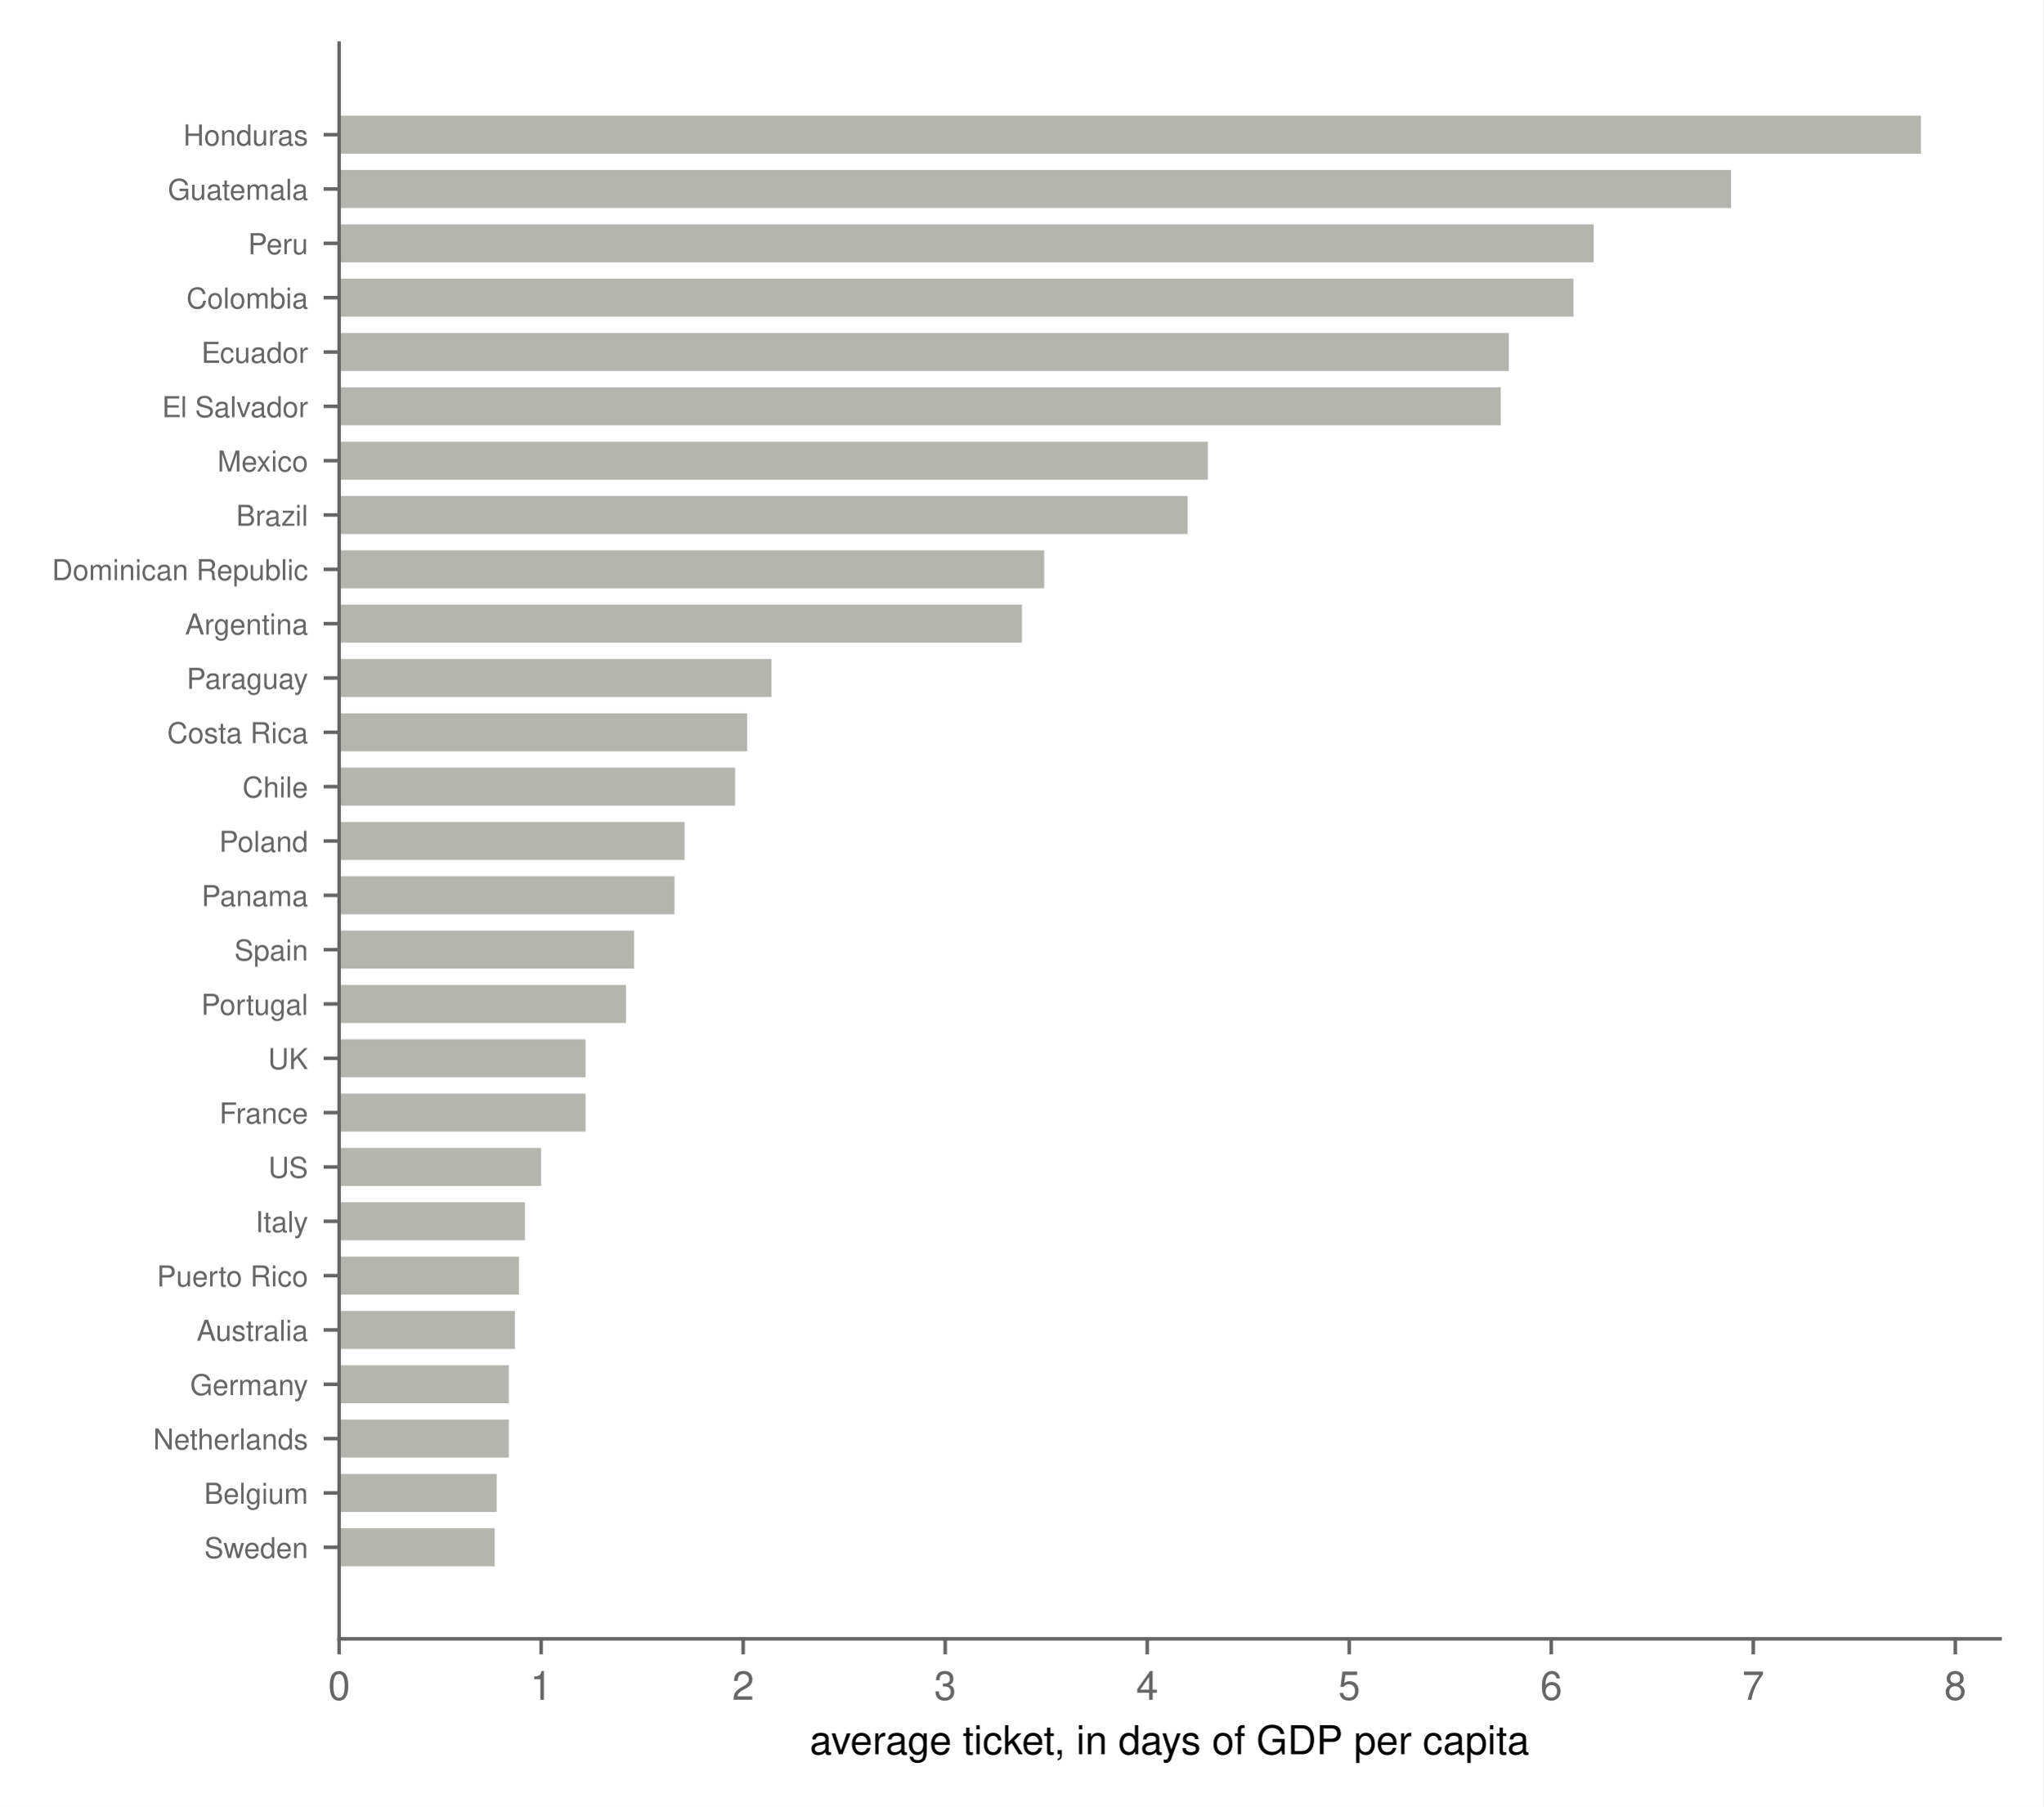
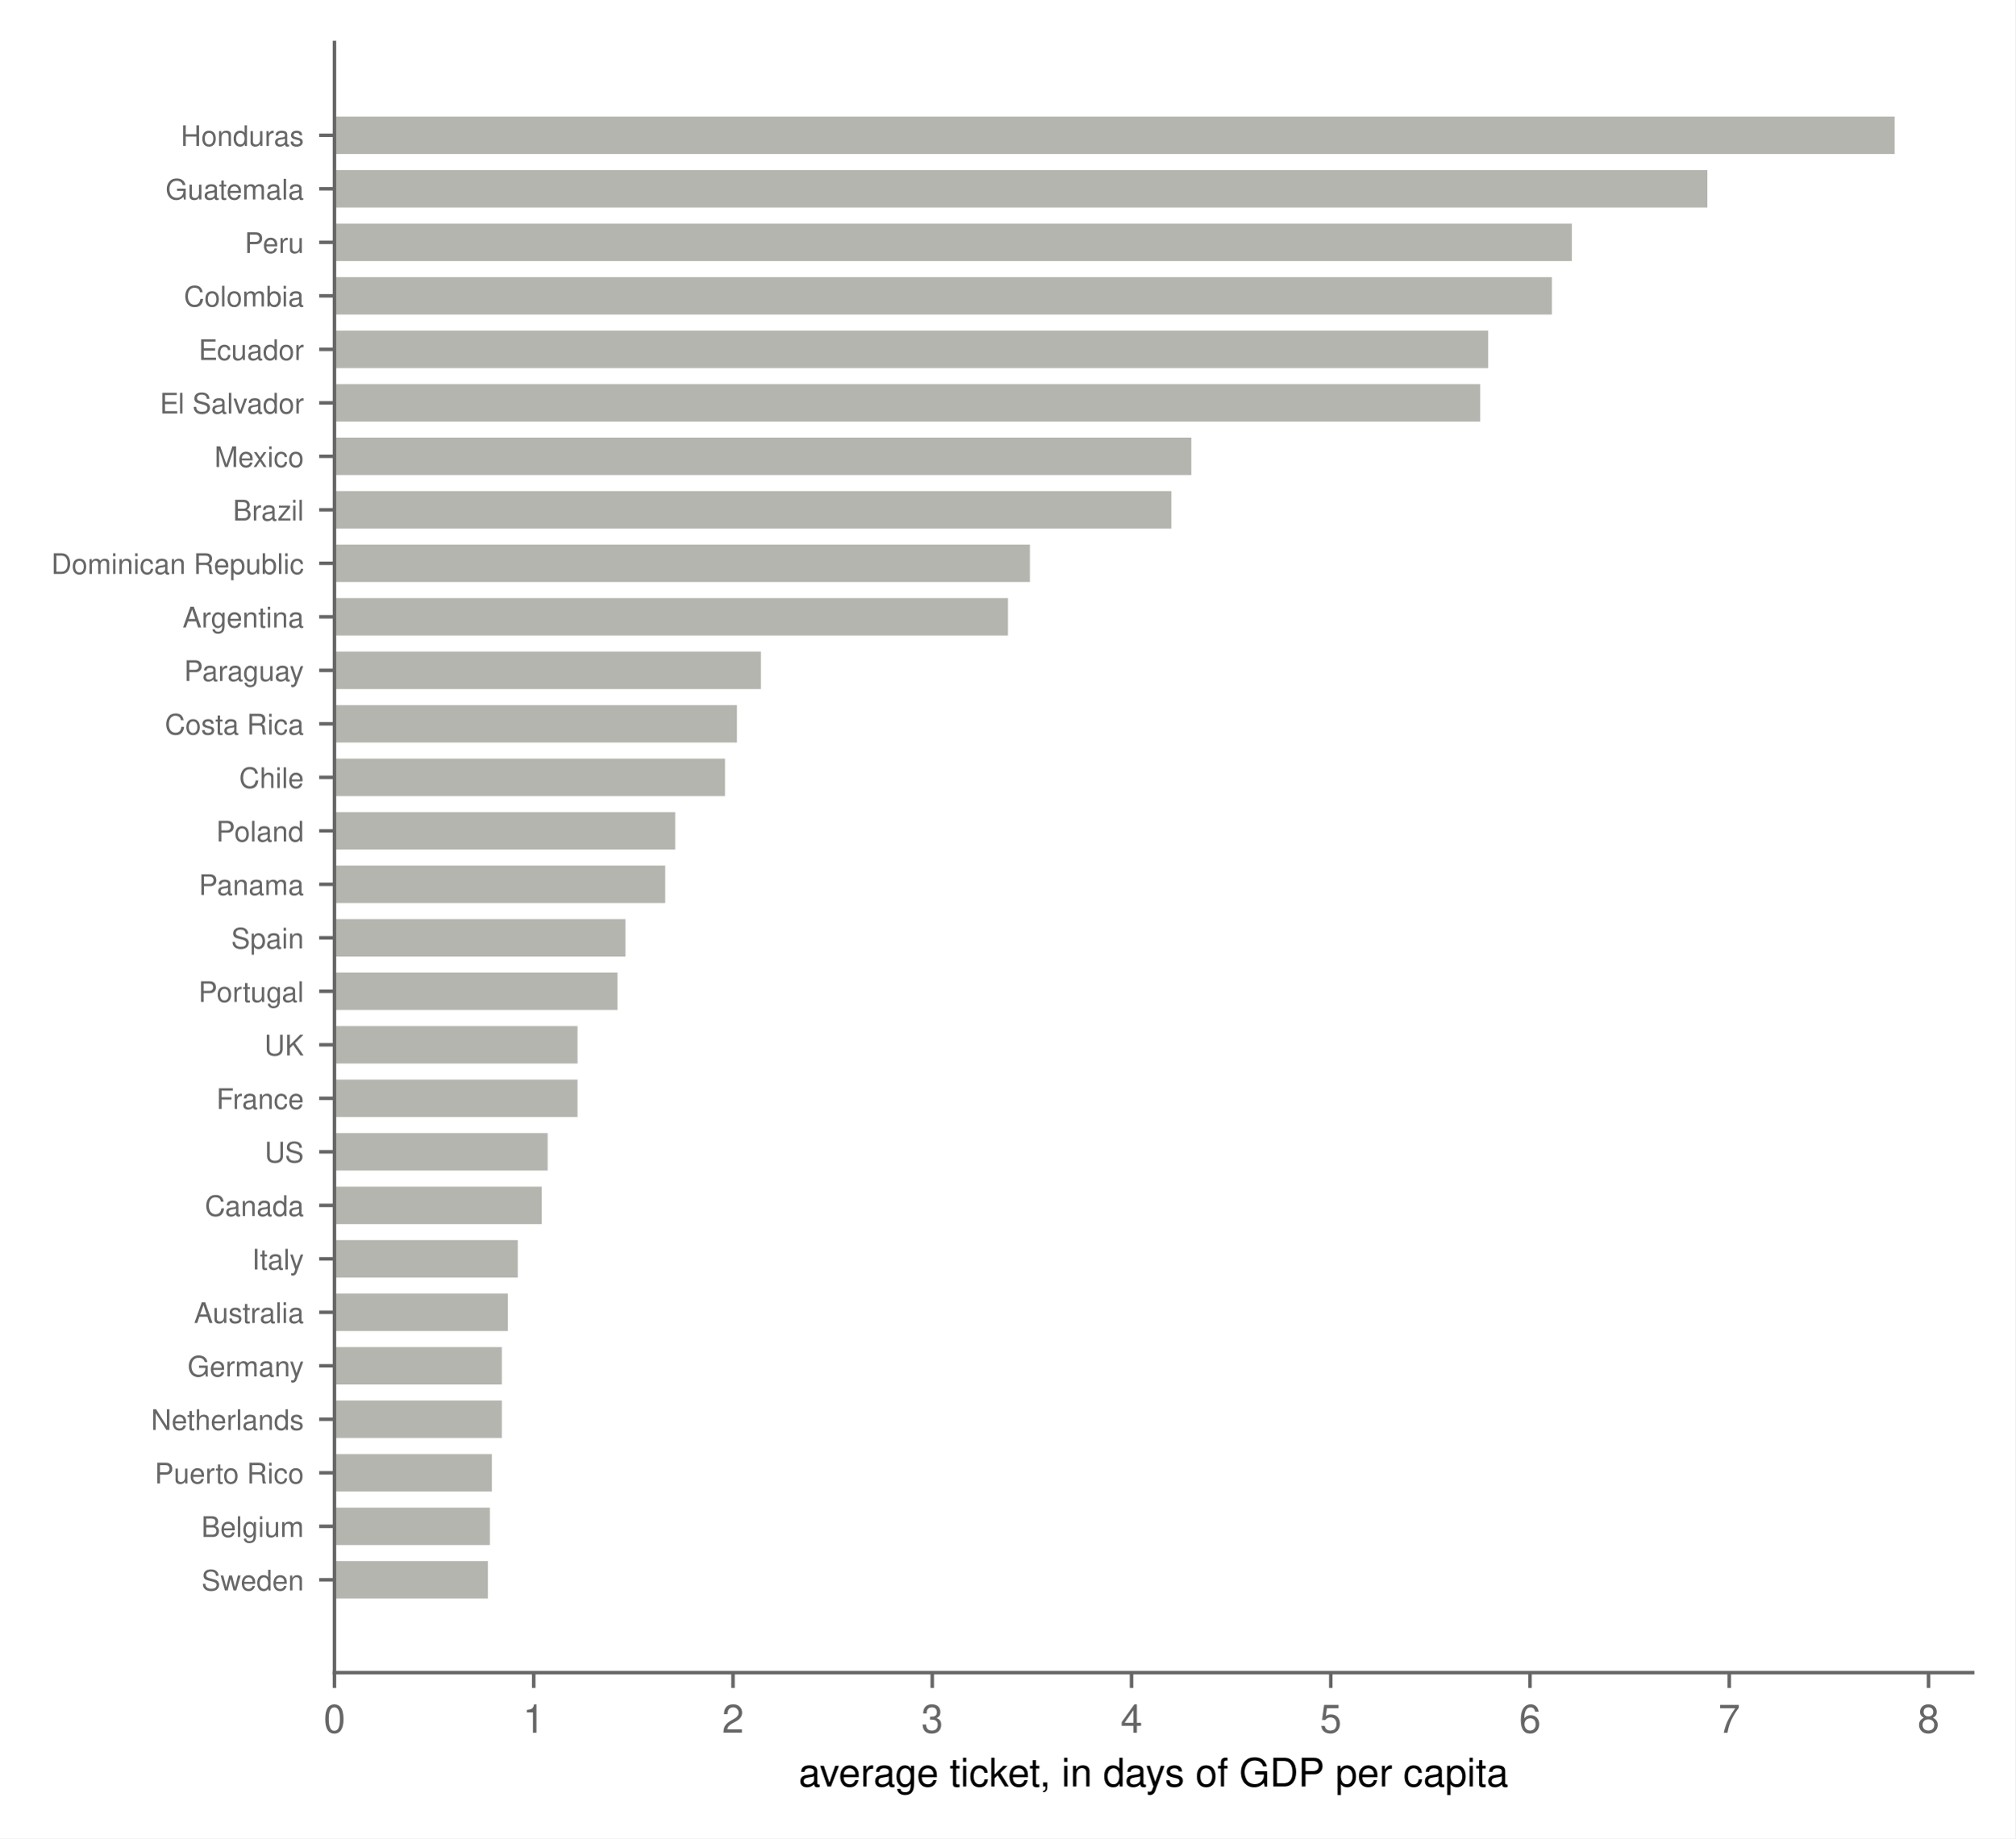
- <svg xmlns="http://www.w3.org/2000/svg" xmlns:xlink="http://www.w3.org/1999/xlink" width="460.8pt" height="407.52pt" viewBox="0 0 460.8 407.52" version="1.1">
+ <svg xmlns="http://www.w3.org/2000/svg" xmlns:xlink="http://www.w3.org/1999/xlink" width="460.8pt" height="420.48pt" viewBox="0 0 460.8 420.48" version="1.1">
  <defs>
    <style type="text/css">*{stroke-linejoin: round; stroke-linecap: butt}</style>
  </defs>
  <g id="figure_1">
    <g id="patch_1">
-       <path d="M 0 407.52  L 460.8 407.52  L 460.8 0  L 0 0  z " style="fill: #ffffff" />
+       <path d="M 0 420.48  L 460.8 420.48  L 460.8 0  L 0 0  z " style="fill: #ffffff" />
    </g>
    <g id="axes_1">
      <g id="patch_2">
-         <path d="M 76.48 369.611  L 451.08 369.611  L 451.08 9.72  L 76.48 9.72  z " style="fill: #ffffff" />
+         <path d="M 76.48 382.571  L 451.08 382.571  L 451.08 9.72  L 76.48 9.72  z " style="fill: #ffffff" />
      </g>
      <g id="patch_3">
-         <path d="M 76.48 34.656  L 433.242 34.656  L 433.242 26.079  L 76.48 26.079  z " clip-path="url(#p862c2f591e)" style="fill: #b5b5b0" />
+         <path d="M 76.48 35.233  L 433.242 35.233  L 433.242 26.668  L 76.48 26.668  z " clip-path="url(#p5f9b848b86)" style="fill: #b5b5b0" />
      </g>
      <g id="patch_4">
-         <path d="M 76.48 46.91  L 390.412 46.91  L 390.412 38.332  L 76.48 38.332  z " clip-path="url(#p862c2f591e)" style="fill: #b5b5b0" />
+         <path d="M 76.48 47.47  L 390.412 47.47  L 390.412 38.904  L 76.48 38.904  z " clip-path="url(#p5f9b848b86)" style="fill: #b5b5b0" />
      </g>
      <g id="patch_5">
-         <path d="M 76.48 59.164  L 359.429 59.164  L 359.429 50.586  L 76.48 50.586  z " clip-path="url(#p862c2f591e)" style="fill: #b5b5b0" />
+         <path d="M 76.48 59.707  L 359.429 59.707  L 359.429 51.141  L 76.48 51.141  z " clip-path="url(#p5f9b848b86)" style="fill: #b5b5b0" />
      </g>
      <g id="patch_6">
-         <path d="M 76.48 71.417  L 354.873 71.417  L 354.873 62.84  L 76.48 62.84  z " clip-path="url(#p862c2f591e)" style="fill: #b5b5b0" />
+         <path d="M 76.48 71.943  L 354.873 71.943  L 354.873 63.378  L 76.48 63.378  z " clip-path="url(#p5f9b848b86)" style="fill: #b5b5b0" />
      </g>
      <g id="patch_7">
-         <path d="M 76.48 83.671  L 340.292 83.671  L 340.292 75.093  L 76.48 75.093  z " clip-path="url(#p862c2f591e)" style="fill: #b5b5b0" />
+         <path d="M 76.48 84.18  L 340.292 84.18  L 340.292 75.614  L 76.48 75.614  z " clip-path="url(#p5f9b848b86)" style="fill: #b5b5b0" />
      </g>
      <g id="patch_8">
-         <path d="M 76.48 95.925  L 338.47 95.925  L 338.47 87.347  L 76.48 87.347  z " clip-path="url(#p862c2f591e)" style="fill: #b5b5b0" />
+         <path d="M 76.48 96.417  L 338.47 96.417  L 338.47 87.851  L 76.48 87.851  z " clip-path="url(#p5f9b848b86)" style="fill: #b5b5b0" />
      </g>
      <g id="patch_9">
-         <path d="M 76.48 108.178  L 272.403 108.178  L 272.403 99.601  L 76.48 99.601  z " clip-path="url(#p862c2f591e)" style="fill: #b5b5b0" />
+         <path d="M 76.48 108.653  L 272.403 108.653  L 272.403 100.088  L 76.48 100.088  z " clip-path="url(#p5f9b848b86)" style="fill: #b5b5b0" />
      </g>
      <g id="patch_10">
-         <path d="M 76.48 120.432  L 267.847 120.432  L 267.847 111.854  L 76.48 111.854  z " clip-path="url(#p862c2f591e)" style="fill: #b5b5b0" />
+         <path d="M 76.48 120.89  L 267.847 120.89  L 267.847 112.324  L 76.48 112.324  z " clip-path="url(#p5f9b848b86)" style="fill: #b5b5b0" />
      </g>
      <g id="patch_11">
-         <path d="M 76.48 132.686  L 235.496 132.686  L 235.496 124.108  L 76.48 124.108  z " clip-path="url(#p862c2f591e)" style="fill: #b5b5b0" />
+         <path d="M 76.48 133.127  L 235.496 133.127  L 235.496 124.561  L 76.48 124.561  z " clip-path="url(#p5f9b848b86)" style="fill: #b5b5b0" />
      </g>
      <g id="patch_12">
-         <path d="M 76.48 144.939  L 230.484 144.939  L 230.484 136.362  L 76.48 136.362  z " clip-path="url(#p862c2f591e)" style="fill: #b5b5b0" />
+         <path d="M 76.48 145.363  L 230.484 145.363  L 230.484 136.798  L 76.48 136.798  z " clip-path="url(#p5f9b848b86)" style="fill: #b5b5b0" />
      </g>
      <g id="patch_13">
-         <path d="M 76.48 157.193  L 173.986 157.193  L 173.986 148.616  L 76.48 148.616  z " clip-path="url(#p862c2f591e)" style="fill: #b5b5b0" />
+         <path d="M 76.48 157.6  L 173.986 157.6  L 173.986 149.034  L 76.48 149.034  z " clip-path="url(#p5f9b848b86)" style="fill: #b5b5b0" />
      </g>
      <g id="patch_14">
-         <path d="M 76.48 169.447  L 168.518 169.447  L 168.518 160.869  L 76.48 160.869  z " clip-path="url(#p862c2f591e)" style="fill: #b5b5b0" />
+         <path d="M 76.48 169.837  L 168.518 169.837  L 168.518 161.271  L 76.48 161.271  z " clip-path="url(#p5f9b848b86)" style="fill: #b5b5b0" />
      </g>
      <g id="patch_15">
-         <path d="M 76.48 181.7  L 165.784 181.7  L 165.784 173.123  L 76.48 173.123  z " clip-path="url(#p862c2f591e)" style="fill: #b5b5b0" />
+         <path d="M 76.48 182.073  L 165.784 182.073  L 165.784 173.508  L 76.48 173.508  z " clip-path="url(#p5f9b848b86)" style="fill: #b5b5b0" />
      </g>
      <g id="patch_16">
-         <path d="M 76.48 193.954  L 154.394 193.954  L 154.394 185.377  L 76.48 185.377  z " clip-path="url(#p862c2f591e)" style="fill: #b5b5b0" />
+         <path d="M 76.48 194.31  L 154.394 194.31  L 154.394 185.744  L 76.48 185.744  z " clip-path="url(#p5f9b848b86)" style="fill: #b5b5b0" />
      </g>
      <g id="patch_17">
-         <path d="M 76.48 206.208  L 152.115 206.208  L 152.115 197.63  L 76.48 197.63  z " clip-path="url(#p862c2f591e)" style="fill: #b5b5b0" />
+         <path d="M 76.48 206.547  L 152.115 206.547  L 152.115 197.981  L 76.48 197.981  z " clip-path="url(#p5f9b848b86)" style="fill: #b5b5b0" />
      </g>
      <g id="patch_18">
-         <path d="M 76.48 218.462  L 143.003 218.462  L 143.003 209.884  L 76.48 209.884  z " clip-path="url(#p862c2f591e)" style="fill: #b5b5b0" />
+         <path d="M 76.48 218.783  L 143.003 218.783  L 143.003 210.217  L 76.48 210.217  z " clip-path="url(#p5f9b848b86)" style="fill: #b5b5b0" />
      </g>
      <g id="patch_19">
-         <path d="M 76.48 230.715  L 141.18 230.715  L 141.18 222.138  L 76.48 222.138  z " clip-path="url(#p862c2f591e)" style="fill: #b5b5b0" />
+         <path d="M 76.48 231.02  L 141.18 231.02  L 141.18 222.454  L 76.48 222.454  z " clip-path="url(#p5f9b848b86)" style="fill: #b5b5b0" />
      </g>
      <g id="patch_20">
-         <path d="M 76.48 242.969  L 132.067 242.969  L 132.067 234.391  L 76.48 234.391  z " clip-path="url(#p862c2f591e)" style="fill: #b5b5b0" />
+         <path d="M 76.48 243.256  L 132.067 243.256  L 132.067 234.691  L 76.48 234.691  z " clip-path="url(#p5f9b848b86)" style="fill: #b5b5b0" />
      </g>
      <g id="patch_21">
-         <path d="M 76.48 255.223  L 132.067 255.223  L 132.067 246.645  L 76.48 246.645  z " clip-path="url(#p862c2f591e)" style="fill: #b5b5b0" />
+         <path d="M 76.48 255.493  L 132.067 255.493  L 132.067 246.927  L 76.48 246.927  z " clip-path="url(#p5f9b848b86)" style="fill: #b5b5b0" />
      </g>
      <g id="patch_22">
-         <path d="M 76.48 267.476  L 122.043 267.476  L 122.043 258.899  L 76.48 258.899  z " clip-path="url(#p862c2f591e)" style="fill: #b5b5b0" />
+         <path d="M 76.48 267.73  L 125.233 267.73  L 125.233 259.164  L 76.48 259.164  z " clip-path="url(#p5f9b848b86)" style="fill: #b5b5b0" />
      </g>
      <g id="patch_23">
-         <path d="M 76.48 279.73  L 118.398 279.73  L 118.398 271.152  L 76.48 271.152  z " clip-path="url(#p862c2f591e)" style="fill: #b5b5b0" />
+         <path d="M 76.48 279.966  L 123.866 279.966  L 123.866 271.401  L 76.48 271.401  z " clip-path="url(#p5f9b848b86)" style="fill: #b5b5b0" />
      </g>
      <g id="patch_24">
-         <path d="M 76.48 291.984  L 117.031 291.984  L 117.031 283.406  L 76.48 283.406  z " clip-path="url(#p862c2f591e)" style="fill: #b5b5b0" />
+         <path d="M 76.48 292.203  L 118.398 292.203  L 118.398 283.637  L 76.48 283.637  z " clip-path="url(#p5f9b848b86)" style="fill: #b5b5b0" />
      </g>
      <g id="patch_25">
-         <path d="M 76.48 304.237  L 116.12 304.237  L 116.12 295.66  L 76.48 295.66  z " clip-path="url(#p862c2f591e)" style="fill: #b5b5b0" />
+         <path d="M 76.48 304.44  L 116.12 304.44  L 116.12 295.874  L 76.48 295.874  z " clip-path="url(#p5f9b848b86)" style="fill: #b5b5b0" />
      </g>
      <g id="patch_26">
-         <path d="M 76.48 316.491  L 114.753 316.491  L 114.753 307.913  L 76.48 307.913  z " clip-path="url(#p862c2f591e)" style="fill: #b5b5b0" />
+         <path d="M 76.48 316.676  L 114.753 316.676  L 114.753 308.111  L 76.48 308.111  z " clip-path="url(#p5f9b848b86)" style="fill: #b5b5b0" />
      </g>
      <g id="patch_27">
-         <path d="M 76.48 328.745  L 114.753 328.745  L 114.753 320.167  L 76.48 320.167  z " clip-path="url(#p862c2f591e)" style="fill: #b5b5b0" />
+         <path d="M 76.48 328.913  L 114.753 328.913  L 114.753 320.347  L 76.48 320.347  z " clip-path="url(#p5f9b848b86)" style="fill: #b5b5b0" />
      </g>
      <g id="patch_28">
-         <path d="M 76.48 340.998  L 112.019 340.998  L 112.019 332.421  L 76.48 332.421  z " clip-path="url(#p862c2f591e)" style="fill: #b5b5b0" />
+         <path d="M 76.48 341.15  L 112.475 341.15  L 112.475 332.584  L 76.48 332.584  z " clip-path="url(#p5f9b848b86)" style="fill: #b5b5b0" />
      </g>
      <g id="patch_29">
-         <path d="M 76.48 353.252  L 111.564 353.252  L 111.564 344.674  L 76.48 344.674  z " clip-path="url(#p862c2f591e)" style="fill: #b5b5b0" />
+         <path d="M 76.48 353.386  L 112.019 353.386  L 112.019 344.821  L 76.48 344.821  z " clip-path="url(#p5f9b848b86)" style="fill: #b5b5b0" />
+       </g>
+       <g id="patch_30">
+         <path d="M 76.48 365.623  L 111.564 365.623  L 111.564 357.057  L 76.48 357.057  z " clip-path="url(#p5f9b848b86)" style="fill: #b5b5b0" />
      </g>
      <g id="matplotlib.axis_1">
        <g id="xtick_1">
          <g id="line2d_1">
            <defs>
-               <path id="mb335c0b026" d="M 0 0  L 0 3.5  " style="stroke: #666666; stroke-width: 0.8" />
+               <path id="m15112cac86" d="M 0 0  L 0 3.5  " style="stroke: #666666; stroke-width: 0.8" />
            </defs>
            <g>
-               <use xlink:href="#mb335c0b026" x="76.48" y="369.611" style="fill: #666666; stroke: #666666; stroke-width: 0.8" />
+               <use xlink:href="#m15112cac86" x="76.48" y="382.571" style="fill: #666666; stroke: #666666; stroke-width: 0.8" />
            </g>
          </g>
          <g id="text_1">
-             <text style="font-size: 9px; font-family: 'Helvetica'; text-anchor: middle; fill: #666666" x="76.48" y="383.361" transform="rotate(-0 76.48 383.3607)">0</text>
+             <text style="font-size: 9px; font-family: 'Helvetica'; text-anchor: middle; fill: #666666" x="76.48" y="396.321" transform="rotate(-0 76.48 396.3207)">0</text>
          </g>
        </g>
        <g id="xtick_2">
          <g id="line2d_2">
            <g>
-               <use xlink:href="#mb335c0b026" x="122.043" y="369.611" style="fill: #666666; stroke: #666666; stroke-width: 0.8" />
+               <use xlink:href="#m15112cac86" x="122.043" y="382.571" style="fill: #666666; stroke: #666666; stroke-width: 0.8" />
            </g>
          </g>
          <g id="text_2">
-             <text style="font-size: 9px; font-family: 'Helvetica'; text-anchor: middle; fill: #666666" x="122.043" y="383.361" transform="rotate(-0 122.0435 383.3607)">1</text>
+             <text style="font-size: 9px; font-family: 'Helvetica'; text-anchor: middle; fill: #666666" x="122.043" y="396.321" transform="rotate(-0 122.0435 396.3207)">1</text>
          </g>
        </g>
        <g id="xtick_3">
          <g id="line2d_3">
            <g>
-               <use xlink:href="#mb335c0b026" x="167.607" y="369.611" style="fill: #666666; stroke: #666666; stroke-width: 0.8" />
+               <use xlink:href="#m15112cac86" x="167.607" y="382.571" style="fill: #666666; stroke: #666666; stroke-width: 0.8" />
            </g>
          </g>
          <g id="text_3">
-             <text style="font-size: 9px; font-family: 'Helvetica'; text-anchor: middle; fill: #666666" x="167.607" y="383.361" transform="rotate(-0 167.6069 383.3607)">2</text>
+             <text style="font-size: 9px; font-family: 'Helvetica'; text-anchor: middle; fill: #666666" x="167.607" y="396.321" transform="rotate(-0 167.6069 396.3207)">2</text>
          </g>
        </g>
        <g id="xtick_4">
          <g id="line2d_4">
            <g>
-               <use xlink:href="#mb335c0b026" x="213.17" y="369.611" style="fill: #666666; stroke: #666666; stroke-width: 0.8" />
+               <use xlink:href="#m15112cac86" x="213.17" y="382.571" style="fill: #666666; stroke: #666666; stroke-width: 0.8" />
            </g>
          </g>
          <g id="text_4">
-             <text style="font-size: 9px; font-family: 'Helvetica'; text-anchor: middle; fill: #666666" x="213.17" y="383.361" transform="rotate(-0 213.1704 383.3607)">3</text>
+             <text style="font-size: 9px; font-family: 'Helvetica'; text-anchor: middle; fill: #666666" x="213.17" y="396.321" transform="rotate(-0 213.1704 396.3207)">3</text>
          </g>
        </g>
        <g id="xtick_5">
          <g id="line2d_5">
            <g>
-               <use xlink:href="#mb335c0b026" x="258.734" y="369.611" style="fill: #666666; stroke: #666666; stroke-width: 0.8" />
+               <use xlink:href="#m15112cac86" x="258.734" y="382.571" style="fill: #666666; stroke: #666666; stroke-width: 0.8" />
            </g>
          </g>
          <g id="text_5">
-             <text style="font-size: 9px; font-family: 'Helvetica'; text-anchor: middle; fill: #666666" x="258.734" y="383.361" transform="rotate(-0 258.7338 383.3607)">4</text>
+             <text style="font-size: 9px; font-family: 'Helvetica'; text-anchor: middle; fill: #666666" x="258.734" y="396.321" transform="rotate(-0 258.7338 396.3207)">4</text>
          </g>
        </g>
        <g id="xtick_6">
          <g id="line2d_6">
            <g>
-               <use xlink:href="#mb335c0b026" x="304.297" y="369.611" style="fill: #666666; stroke: #666666; stroke-width: 0.8" />
+               <use xlink:href="#m15112cac86" x="304.297" y="382.571" style="fill: #666666; stroke: #666666; stroke-width: 0.8" />
            </g>
          </g>
          <g id="text_6">
-             <text style="font-size: 9px; font-family: 'Helvetica'; text-anchor: middle; fill: #666666" x="304.297" y="383.361" transform="rotate(-0 304.2973 383.3607)">5</text>
+             <text style="font-size: 9px; font-family: 'Helvetica'; text-anchor: middle; fill: #666666" x="304.297" y="396.321" transform="rotate(-0 304.2973 396.3207)">5</text>
          </g>
        </g>
        <g id="xtick_7">
          <g id="line2d_7">
            <g>
-               <use xlink:href="#mb335c0b026" x="349.861" y="369.611" style="fill: #666666; stroke: #666666; stroke-width: 0.8" />
+               <use xlink:href="#m15112cac86" x="349.861" y="382.571" style="fill: #666666; stroke: #666666; stroke-width: 0.8" />
            </g>
          </g>
          <g id="text_7">
-             <text style="font-size: 9px; font-family: 'Helvetica'; text-anchor: middle; fill: #666666" x="349.861" y="383.361" transform="rotate(-0 349.8608 383.3607)">6</text>
+             <text style="font-size: 9px; font-family: 'Helvetica'; text-anchor: middle; fill: #666666" x="349.861" y="396.321" transform="rotate(-0 349.8608 396.3207)">6</text>
          </g>
        </g>
        <g id="xtick_8">
          <g id="line2d_8">
            <g>
-               <use xlink:href="#mb335c0b026" x="395.424" y="369.611" style="fill: #666666; stroke: #666666; stroke-width: 0.8" />
+               <use xlink:href="#m15112cac86" x="395.424" y="382.571" style="fill: #666666; stroke: #666666; stroke-width: 0.8" />
            </g>
          </g>
          <g id="text_8">
-             <text style="font-size: 9px; font-family: 'Helvetica'; text-anchor: middle; fill: #666666" x="395.424" y="383.361" transform="rotate(-0 395.4242 383.3607)">7</text>
+             <text style="font-size: 9px; font-family: 'Helvetica'; text-anchor: middle; fill: #666666" x="395.424" y="396.321" transform="rotate(-0 395.4242 396.3207)">7</text>
          </g>
        </g>
        <g id="xtick_9">
          <g id="line2d_9">
            <g>
-               <use xlink:href="#mb335c0b026" x="440.988" y="369.611" style="fill: #666666; stroke: #666666; stroke-width: 0.8" />
+               <use xlink:href="#m15112cac86" x="440.988" y="382.571" style="fill: #666666; stroke: #666666; stroke-width: 0.8" />
            </g>
          </g>
          <g id="text_9">
-             <text style="font-size: 9px; font-family: 'Helvetica'; text-anchor: middle; fill: #666666" x="440.988" y="383.361" transform="rotate(-0 440.9877 383.3607)">8</text>
+             <text style="font-size: 9px; font-family: 'Helvetica'; text-anchor: middle; fill: #666666" x="440.988" y="396.321" transform="rotate(-0 440.9877 396.3207)">8</text>
          </g>
        </g>
        <g id="text_10">
-           <text style="font-size: 9px; font-family: 'Helvetica'; text-anchor: middle" x="263.78" y="395.64" transform="rotate(-0 263.78 395.64)">average ticket, in days of GDP per capita</text>
+           <text style="font-size: 9px; font-family: 'Helvetica'; text-anchor: middle" x="263.78" y="408.6" transform="rotate(-0 263.78 408.6)">average ticket, in days of GDP per capita</text>
        </g>
      </g>
      <g id="matplotlib.axis_2">
        <g id="ytick_1">
          <g id="line2d_10">
            <defs>
-               <path id="m4a9594bb03" d="M 0 0  L -3.5 0  " style="stroke: #666666; stroke-width: 0.8" />
+               <path id="m3376b51c0b" d="M 0 0  L -3.5 0  " style="stroke: #666666; stroke-width: 0.8" />
            </defs>
            <g>
-               <use xlink:href="#m4a9594bb03" x="76.48" y="30.367" style="fill: #666666; stroke: #666666; stroke-width: 0.8" />
+               <use xlink:href="#m3376b51c0b" x="76.48" y="30.951" style="fill: #666666; stroke: #666666; stroke-width: 0.8" />
            </g>
          </g>
          <g id="text_11">
-             <text style="font-size: 6.5px; font-family: 'Helvetica'; text-anchor: end; fill: #666666" x="69.48" y="32.805" transform="rotate(-0 69.48 32.80496)">Honduras</text>
+             <text style="font-size: 6.5px; font-family: 'Helvetica'; text-anchor: end; fill: #666666" x="69.48" y="33.388" transform="rotate(-0 69.48 33.38809)">Honduras</text>
          </g>
        </g>
        <g id="ytick_2">
          <g id="line2d_11">
            <g>
-               <use xlink:href="#m4a9594bb03" x="76.48" y="42.621" style="fill: #666666; stroke: #666666; stroke-width: 0.8" />
+               <use xlink:href="#m3376b51c0b" x="76.48" y="43.187" style="fill: #666666; stroke: #666666; stroke-width: 0.8" />
            </g>
          </g>
          <g id="text_12">
-             <text style="font-size: 6.5px; font-family: 'Helvetica'; text-anchor: end; fill: #666666" x="69.48" y="45.059" transform="rotate(-0 69.48 45.05864)">Guatemala</text>
+             <text style="font-size: 6.5px; font-family: 'Helvetica'; text-anchor: end; fill: #666666" x="69.48" y="45.625" transform="rotate(-0 69.48 45.62474)">Guatemala</text>
          </g>
        </g>
        <g id="ytick_3">
          <g id="line2d_12">
            <g>
-               <use xlink:href="#m4a9594bb03" x="76.48" y="54.875" style="fill: #666666; stroke: #666666; stroke-width: 0.8" />
+               <use xlink:href="#m3376b51c0b" x="76.48" y="55.424" style="fill: #666666; stroke: #666666; stroke-width: 0.8" />
            </g>
          </g>
          <g id="text_13">
-             <text style="font-size: 6.5px; font-family: 'Helvetica'; text-anchor: end; fill: #666666" x="69.48" y="57.312" transform="rotate(-0 69.48 57.31233)">Peru</text>
+             <text style="font-size: 6.5px; font-family: 'Helvetica'; text-anchor: end; fill: #666666" x="69.48" y="57.861" transform="rotate(-0 69.48 57.86138)">Peru</text>
          </g>
        </g>
        <g id="ytick_4">
          <g id="line2d_13">
            <g>
-               <use xlink:href="#m4a9594bb03" x="76.48" y="67.129" style="fill: #666666; stroke: #666666; stroke-width: 0.8" />
+               <use xlink:href="#m3376b51c0b" x="76.48" y="67.661" style="fill: #666666; stroke: #666666; stroke-width: 0.8" />
            </g>
          </g>
          <g id="text_14">
-             <text style="font-size: 6.5px; font-family: 'Helvetica'; text-anchor: end; fill: #666666" x="69.48" y="69.566" transform="rotate(-0 69.48 69.56601)">Colombia</text>
+             <text style="font-size: 6.5px; font-family: 'Helvetica'; text-anchor: end; fill: #666666" x="69.48" y="70.098" transform="rotate(-0 69.48 70.09803)">Colombia</text>
          </g>
        </g>
        <g id="ytick_5">
          <g id="line2d_14">
            <g>
-               <use xlink:href="#m4a9594bb03" x="76.48" y="79.382" style="fill: #666666; stroke: #666666; stroke-width: 0.8" />
+               <use xlink:href="#m3376b51c0b" x="76.48" y="79.897" style="fill: #666666; stroke: #666666; stroke-width: 0.8" />
            </g>
          </g>
          <g id="text_15">
-             <text style="font-size: 6.5px; font-family: 'Helvetica'; text-anchor: end; fill: #666666" x="69.48" y="81.82" transform="rotate(-0 69.48 81.81969)">Ecuador</text>
+             <text style="font-size: 6.5px; font-family: 'Helvetica'; text-anchor: end; fill: #666666" x="69.48" y="82.335" transform="rotate(-0 69.48 82.33468)">Ecuador</text>
          </g>
        </g>
        <g id="ytick_6">
          <g id="line2d_15">
            <g>
-               <use xlink:href="#m4a9594bb03" x="76.48" y="91.636" style="fill: #666666; stroke: #666666; stroke-width: 0.8" />
+               <use xlink:href="#m3376b51c0b" x="76.48" y="92.134" style="fill: #666666; stroke: #666666; stroke-width: 0.8" />
            </g>
          </g>
          <g id="text_16">
-             <text style="font-size: 6.5px; font-family: 'Helvetica'; text-anchor: end; fill: #666666" x="69.48" y="94.073" transform="rotate(-0 69.48 94.07338)">El Salvador</text>
+             <text style="font-size: 6.5px; font-family: 'Helvetica'; text-anchor: end; fill: #666666" x="69.48" y="94.571" transform="rotate(-0 69.48 94.57133)">El Salvador</text>
          </g>
        </g>
        <g id="ytick_7">
          <g id="line2d_16">
            <g>
-               <use xlink:href="#m4a9594bb03" x="76.48" y="103.89" style="fill: #666666; stroke: #666666; stroke-width: 0.8" />
+               <use xlink:href="#m3376b51c0b" x="76.48" y="104.37" style="fill: #666666; stroke: #666666; stroke-width: 0.8" />
            </g>
          </g>
          <g id="text_17">
-             <text style="font-size: 6.5px; font-family: 'Helvetica'; text-anchor: end; fill: #666666" x="69.48" y="106.327" transform="rotate(-0 69.48 106.3271)">Mexico</text>
+             <text style="font-size: 6.5px; font-family: 'Helvetica'; text-anchor: end; fill: #666666" x="69.48" y="106.808" transform="rotate(-0 69.48 106.808)">Mexico</text>
          </g>
        </g>
        <g id="ytick_8">
          <g id="line2d_17">
            <g>
-               <use xlink:href="#m4a9594bb03" x="76.48" y="116.143" style="fill: #666666; stroke: #666666; stroke-width: 0.8" />
+               <use xlink:href="#m3376b51c0b" x="76.48" y="116.607" style="fill: #666666; stroke: #666666; stroke-width: 0.8" />
            </g>
          </g>
          <g id="text_18">
-             <text style="font-size: 6.5px; font-family: 'Helvetica'; text-anchor: end; fill: #666666" x="69.48" y="118.581" transform="rotate(-0 69.48 118.5807)">Brazil</text>
+             <text style="font-size: 6.5px; font-family: 'Helvetica'; text-anchor: end; fill: #666666" x="69.48" y="119.045" transform="rotate(-0 69.48 119.0446)">Brazil</text>
          </g>
        </g>
        <g id="ytick_9">
          <g id="line2d_18">
            <g>
-               <use xlink:href="#m4a9594bb03" x="76.48" y="128.397" style="fill: #666666; stroke: #666666; stroke-width: 0.8" />
+               <use xlink:href="#m3376b51c0b" x="76.48" y="128.844" style="fill: #666666; stroke: #666666; stroke-width: 0.8" />
            </g>
          </g>
          <g id="text_19">
-             <text style="font-size: 6.5px; font-family: 'Helvetica'; text-anchor: end; fill: #666666" x="69.48" y="130.834" transform="rotate(-0 69.48 130.8344)">Dominican Republic</text>
+             <text style="font-size: 6.5px; font-family: 'Helvetica'; text-anchor: end; fill: #666666" x="69.48" y="131.281" transform="rotate(-0 69.48 131.2813)">Dominican Republic</text>
          </g>
        </g>
        <g id="ytick_10">
          <g id="line2d_19">
            <g>
-               <use xlink:href="#m4a9594bb03" x="76.48" y="140.651" style="fill: #666666; stroke: #666666; stroke-width: 0.8" />
+               <use xlink:href="#m3376b51c0b" x="76.48" y="141.08" style="fill: #666666; stroke: #666666; stroke-width: 0.8" />
            </g>
          </g>
          <g id="text_20">
-             <text style="font-size: 6.5px; font-family: 'Helvetica'; text-anchor: end; fill: #666666" x="69.48" y="143.088" transform="rotate(-0 69.48 143.0881)">Argentina</text>
+             <text style="font-size: 6.5px; font-family: 'Helvetica'; text-anchor: end; fill: #666666" x="69.48" y="143.518" transform="rotate(-0 69.48 143.5179)">Argentina</text>
          </g>
        </g>
        <g id="ytick_11">
          <g id="line2d_20">
            <g>
-               <use xlink:href="#m4a9594bb03" x="76.48" y="152.904" style="fill: #666666; stroke: #666666; stroke-width: 0.8" />
+               <use xlink:href="#m3376b51c0b" x="76.48" y="153.317" style="fill: #666666; stroke: #666666; stroke-width: 0.8" />
            </g>
          </g>
          <g id="text_21">
-             <text style="font-size: 6.5px; font-family: 'Helvetica'; text-anchor: end; fill: #666666" x="69.48" y="155.342" transform="rotate(-0 69.48 155.3418)">Paraguay</text>
+             <text style="font-size: 6.5px; font-family: 'Helvetica'; text-anchor: end; fill: #666666" x="69.48" y="155.755" transform="rotate(-0 69.48 155.7546)">Paraguay</text>
          </g>
        </g>
        <g id="ytick_12">
          <g id="line2d_21">
            <g>
-               <use xlink:href="#m4a9594bb03" x="76.48" y="165.158" style="fill: #666666; stroke: #666666; stroke-width: 0.8" />
+               <use xlink:href="#m3376b51c0b" x="76.48" y="165.554" style="fill: #666666; stroke: #666666; stroke-width: 0.8" />
            </g>
          </g>
          <g id="text_22">
-             <text style="font-size: 6.5px; font-family: 'Helvetica'; text-anchor: end; fill: #666666" x="69.48" y="167.595" transform="rotate(-0 69.48 167.5955)">Costa Rica</text>
+             <text style="font-size: 6.5px; font-family: 'Helvetica'; text-anchor: end; fill: #666666" x="69.48" y="167.991" transform="rotate(-0 69.48 167.9912)">Costa Rica</text>
          </g>
        </g>
        <g id="ytick_13">
          <g id="line2d_22">
            <g>
-               <use xlink:href="#m4a9594bb03" x="76.48" y="177.412" style="fill: #666666; stroke: #666666; stroke-width: 0.8" />
+               <use xlink:href="#m3376b51c0b" x="76.48" y="177.79" style="fill: #666666; stroke: #666666; stroke-width: 0.8" />
            </g>
          </g>
          <g id="text_23">
-             <text style="font-size: 6.5px; font-family: 'Helvetica'; text-anchor: end; fill: #666666" x="69.48" y="179.849" transform="rotate(-0 69.48 179.8492)">Chile</text>
+             <text style="font-size: 6.5px; font-family: 'Helvetica'; text-anchor: end; fill: #666666" x="69.48" y="180.228" transform="rotate(-0 69.48 180.2279)">Chile</text>
          </g>
        </g>
        <g id="ytick_14">
          <g id="line2d_23">
            <g>
-               <use xlink:href="#m4a9594bb03" x="76.48" y="189.665" style="fill: #666666; stroke: #666666; stroke-width: 0.8" />
+               <use xlink:href="#m3376b51c0b" x="76.48" y="190.027" style="fill: #666666; stroke: #666666; stroke-width: 0.8" />
            </g>
          </g>
          <g id="text_24">
-             <text style="font-size: 6.5px; font-family: 'Helvetica'; text-anchor: end; fill: #666666" x="69.48" y="192.103" transform="rotate(-0 69.48 192.1029)">Poland</text>
+             <text style="font-size: 6.5px; font-family: 'Helvetica'; text-anchor: end; fill: #666666" x="69.48" y="192.465" transform="rotate(-0 69.48 192.4645)">Poland</text>
          </g>
        </g>
        <g id="ytick_15">
          <g id="line2d_24">
            <g>
-               <use xlink:href="#m4a9594bb03" x="76.48" y="201.919" style="fill: #666666; stroke: #666666; stroke-width: 0.8" />
+               <use xlink:href="#m3376b51c0b" x="76.48" y="202.264" style="fill: #666666; stroke: #666666; stroke-width: 0.8" />
            </g>
          </g>
          <g id="text_25">
-             <text style="font-size: 6.5px; font-family: 'Helvetica'; text-anchor: end; fill: #666666" x="69.48" y="204.357" transform="rotate(-0 69.48 204.3565)">Panama</text>
+             <text style="font-size: 6.5px; font-family: 'Helvetica'; text-anchor: end; fill: #666666" x="69.48" y="204.701" transform="rotate(-0 69.48 204.7012)">Panama</text>
          </g>
        </g>
        <g id="ytick_16">
          <g id="line2d_25">
            <g>
-               <use xlink:href="#m4a9594bb03" x="76.48" y="214.173" style="fill: #666666; stroke: #666666; stroke-width: 0.8" />
+               <use xlink:href="#m3376b51c0b" x="76.48" y="214.5" style="fill: #666666; stroke: #666666; stroke-width: 0.8" />
            </g>
          </g>
          <g id="text_26">
-             <text style="font-size: 6.5px; font-family: 'Helvetica'; text-anchor: end; fill: #666666" x="69.48" y="216.61" transform="rotate(-0 69.48 216.6102)">Spain</text>
+             <text style="font-size: 6.5px; font-family: 'Helvetica'; text-anchor: end; fill: #666666" x="69.48" y="216.938" transform="rotate(-0 69.48 216.9378)">Spain</text>
          </g>
        </g>
        <g id="ytick_17">
          <g id="line2d_26">
            <g>
-               <use xlink:href="#m4a9594bb03" x="76.48" y="226.426" style="fill: #666666; stroke: #666666; stroke-width: 0.8" />
+               <use xlink:href="#m3376b51c0b" x="76.48" y="226.737" style="fill: #666666; stroke: #666666; stroke-width: 0.8" />
            </g>
          </g>
          <g id="text_27">
-             <text style="font-size: 6.5px; font-family: 'Helvetica'; text-anchor: end; fill: #666666" x="69.48" y="228.864" transform="rotate(-0 69.48 228.8639)">Portugal</text>
+             <text style="font-size: 6.5px; font-family: 'Helvetica'; text-anchor: end; fill: #666666" x="69.48" y="229.174" transform="rotate(-0 69.48 229.1745)">Portugal</text>
          </g>
        </g>
        <g id="ytick_18">
          <g id="line2d_27">
            <g>
-               <use xlink:href="#m4a9594bb03" x="76.48" y="238.68" style="fill: #666666; stroke: #666666; stroke-width: 0.8" />
+               <use xlink:href="#m3376b51c0b" x="76.48" y="238.974" style="fill: #666666; stroke: #666666; stroke-width: 0.8" />
            </g>
          </g>
          <g id="text_28">
-             <text style="font-size: 6.5px; font-family: 'Helvetica'; text-anchor: end; fill: #666666" x="69.48" y="241.118" transform="rotate(-0 69.48 241.1176)">UK</text>
+             <text style="font-size: 6.5px; font-family: 'Helvetica'; text-anchor: end; fill: #666666" x="69.48" y="241.411" transform="rotate(-0 69.48 241.4111)">UK</text>
          </g>
        </g>
        <g id="ytick_19">
          <g id="line2d_28">
            <g>
-               <use xlink:href="#m4a9594bb03" x="76.48" y="250.934" style="fill: #666666; stroke: #666666; stroke-width: 0.8" />
+               <use xlink:href="#m3376b51c0b" x="76.48" y="251.21" style="fill: #666666; stroke: #666666; stroke-width: 0.8" />
            </g>
          </g>
          <g id="text_29">
-             <text style="font-size: 6.5px; font-family: 'Helvetica'; text-anchor: end; fill: #666666" x="69.48" y="253.371" transform="rotate(-0 69.48 253.3713)">France</text>
+             <text style="font-size: 6.5px; font-family: 'Helvetica'; text-anchor: end; fill: #666666" x="69.48" y="253.648" transform="rotate(-0 69.48 253.6478)">France</text>
          </g>
        </g>
        <g id="ytick_20">
          <g id="line2d_29">
            <g>
-               <use xlink:href="#m4a9594bb03" x="76.48" y="263.187" style="fill: #666666; stroke: #666666; stroke-width: 0.8" />
+               <use xlink:href="#m3376b51c0b" x="76.48" y="263.447" style="fill: #666666; stroke: #666666; stroke-width: 0.8" />
            </g>
          </g>
          <g id="text_30">
-             <text style="font-size: 6.5px; font-family: 'Helvetica'; text-anchor: end; fill: #666666" x="69.48" y="265.625" transform="rotate(-0 69.48 265.625)">US</text>
+             <text style="font-size: 6.5px; font-family: 'Helvetica'; text-anchor: end; fill: #666666" x="69.48" y="265.884" transform="rotate(-0 69.48 265.8844)">US</text>
          </g>
        </g>
        <g id="ytick_21">
          <g id="line2d_30">
            <g>
-               <use xlink:href="#m4a9594bb03" x="76.48" y="275.441" style="fill: #666666; stroke: #666666; stroke-width: 0.8" />
+               <use xlink:href="#m3376b51c0b" x="76.48" y="275.684" style="fill: #666666; stroke: #666666; stroke-width: 0.8" />
            </g>
          </g>
          <g id="text_31">
-             <text style="font-size: 6.5px; font-family: 'Helvetica'; text-anchor: end; fill: #666666" x="69.48" y="277.879" transform="rotate(-0 69.48 277.8786)">Italy</text>
+             <text style="font-size: 6.5px; font-family: 'Helvetica'; text-anchor: end; fill: #666666" x="69.48" y="278.121" transform="rotate(-0 69.48 278.1211)">Canada</text>
          </g>
        </g>
        <g id="ytick_22">
          <g id="line2d_31">
            <g>
-               <use xlink:href="#m4a9594bb03" x="76.48" y="287.695" style="fill: #666666; stroke: #666666; stroke-width: 0.8" />
+               <use xlink:href="#m3376b51c0b" x="76.48" y="287.92" style="fill: #666666; stroke: #666666; stroke-width: 0.8" />
            </g>
          </g>
          <g id="text_32">
-             <text style="font-size: 6.5px; font-family: 'Helvetica'; text-anchor: end; fill: #666666" x="69.48" y="290.132" transform="rotate(-0 69.48 290.1323)">Puerto Rico</text>
+             <text style="font-size: 6.5px; font-family: 'Helvetica'; text-anchor: end; fill: #666666" x="69.48" y="290.358" transform="rotate(-0 69.48 290.3577)">Italy</text>
          </g>
        </g>
        <g id="ytick_23">
          <g id="line2d_32">
            <g>
-               <use xlink:href="#m4a9594bb03" x="76.48" y="299.949" style="fill: #666666; stroke: #666666; stroke-width: 0.8" />
+               <use xlink:href="#m3376b51c0b" x="76.48" y="300.157" style="fill: #666666; stroke: #666666; stroke-width: 0.8" />
            </g>
          </g>
          <g id="text_33">
-             <text style="font-size: 6.5px; font-family: 'Helvetica'; text-anchor: end; fill: #666666" x="69.48" y="302.386" transform="rotate(-0 69.48 302.386)">Australia</text>
+             <text style="font-size: 6.5px; font-family: 'Helvetica'; text-anchor: end; fill: #666666" x="69.48" y="302.594" transform="rotate(-0 69.48 302.5944)">Australia</text>
          </g>
        </g>
        <g id="ytick_24">
          <g id="line2d_33">
            <g>
-               <use xlink:href="#m4a9594bb03" x="76.48" y="312.202" style="fill: #666666; stroke: #666666; stroke-width: 0.8" />
+               <use xlink:href="#m3376b51c0b" x="76.48" y="312.394" style="fill: #666666; stroke: #666666; stroke-width: 0.8" />
            </g>
          </g>
          <g id="text_34">
-             <text style="font-size: 6.5px; font-family: 'Helvetica'; text-anchor: end; fill: #666666" x="69.48" y="314.64" transform="rotate(-0 69.48 314.6397)">Germany</text>
+             <text style="font-size: 6.5px; font-family: 'Helvetica'; text-anchor: end; fill: #666666" x="69.48" y="314.831" transform="rotate(-0 69.48 314.831)">Germany</text>
          </g>
        </g>
        <g id="ytick_25">
          <g id="line2d_34">
            <g>
-               <use xlink:href="#m4a9594bb03" x="76.48" y="324.456" style="fill: #666666; stroke: #666666; stroke-width: 0.8" />
+               <use xlink:href="#m3376b51c0b" x="76.48" y="324.63" style="fill: #666666; stroke: #666666; stroke-width: 0.8" />
            </g>
          </g>
          <g id="text_35">
-             <text style="font-size: 6.5px; font-family: 'Helvetica'; text-anchor: end; fill: #666666" x="69.48" y="326.893" transform="rotate(-0 69.48 326.8934)">Netherlands</text>
+             <text style="font-size: 6.5px; font-family: 'Helvetica'; text-anchor: end; fill: #666666" x="69.48" y="327.068" transform="rotate(-0 69.48 327.0677)">Netherlands</text>
          </g>
        </g>
        <g id="ytick_26">
          <g id="line2d_35">
            <g>
-               <use xlink:href="#m4a9594bb03" x="76.48" y="336.71" style="fill: #666666; stroke: #666666; stroke-width: 0.8" />
+               <use xlink:href="#m3376b51c0b" x="76.48" y="336.867" style="fill: #666666; stroke: #666666; stroke-width: 0.8" />
            </g>
          </g>
          <g id="text_36">
-             <text style="font-size: 6.5px; font-family: 'Helvetica'; text-anchor: end; fill: #666666" x="69.48" y="339.147" transform="rotate(-0 69.48 339.1471)">Belgium</text>
+             <text style="font-size: 6.5px; font-family: 'Helvetica'; text-anchor: end; fill: #666666" x="69.48" y="339.304" transform="rotate(-0 69.48 339.3043)">Puerto Rico</text>
          </g>
        </g>
        <g id="ytick_27">
          <g id="line2d_36">
            <g>
-               <use xlink:href="#m4a9594bb03" x="76.48" y="348.963" style="fill: #666666; stroke: #666666; stroke-width: 0.8" />
+               <use xlink:href="#m3376b51c0b" x="76.48" y="349.103" style="fill: #666666; stroke: #666666; stroke-width: 0.8" />
            </g>
          </g>
          <g id="text_37">
-             <text style="font-size: 6.5px; font-family: 'Helvetica'; text-anchor: end; fill: #666666" x="69.48" y="351.401" transform="rotate(-0 69.48 351.4007)">Sweden</text>
-           </g>
-         </g>
-       </g>
-       <g id="patch_30">
-         <path d="M 76.48 369.611  L 76.48 9.72  " style="fill: none; stroke: #666666; stroke-width: 0.8; stroke-linejoin: miter; stroke-linecap: square" />
+             <text style="font-size: 6.5px; font-family: 'Helvetica'; text-anchor: end; fill: #666666" x="69.48" y="351.541" transform="rotate(-0 69.48 351.541)">Belgium</text>
+           </g>
+         </g>
+         <g id="ytick_28">
+           <g id="line2d_37">
+             <g>
+               <use xlink:href="#m3376b51c0b" x="76.48" y="361.34" style="fill: #666666; stroke: #666666; stroke-width: 0.8" />
+             </g>
+           </g>
+           <g id="text_38">
+             <text style="font-size: 6.5px; font-family: 'Helvetica'; text-anchor: end; fill: #666666" x="69.48" y="363.778" transform="rotate(-0 69.48 363.7776)">Sweden</text>
+           </g>
+         </g>
      </g>
      <g id="patch_31">
-         <path d="M 76.48 369.611  L 451.08 369.611  " style="fill: none; stroke: #666666; stroke-width: 0.8; stroke-linejoin: miter; stroke-linecap: square" />
+         <path d="M 76.48 382.571  L 76.48 9.72  " style="fill: none; stroke: #666666; stroke-width: 0.8; stroke-linejoin: miter; stroke-linecap: square" />
+       </g>
+       <g id="patch_32">
+         <path d="M 76.48 382.571  L 451.08 382.571  " style="fill: none; stroke: #666666; stroke-width: 0.8; stroke-linejoin: miter; stroke-linecap: square" />
      </g>
    </g>
  </g>
  <defs>
-     <clipPath id="p862c2f591e">
-       <rect x="76.48" y="9.72" width="374.6" height="359.891" />
+     <clipPath id="p5f9b848b86">
+       <rect x="76.48" y="9.72" width="374.6" height="372.851" />
    </clipPath>
  </defs>
</svg>
